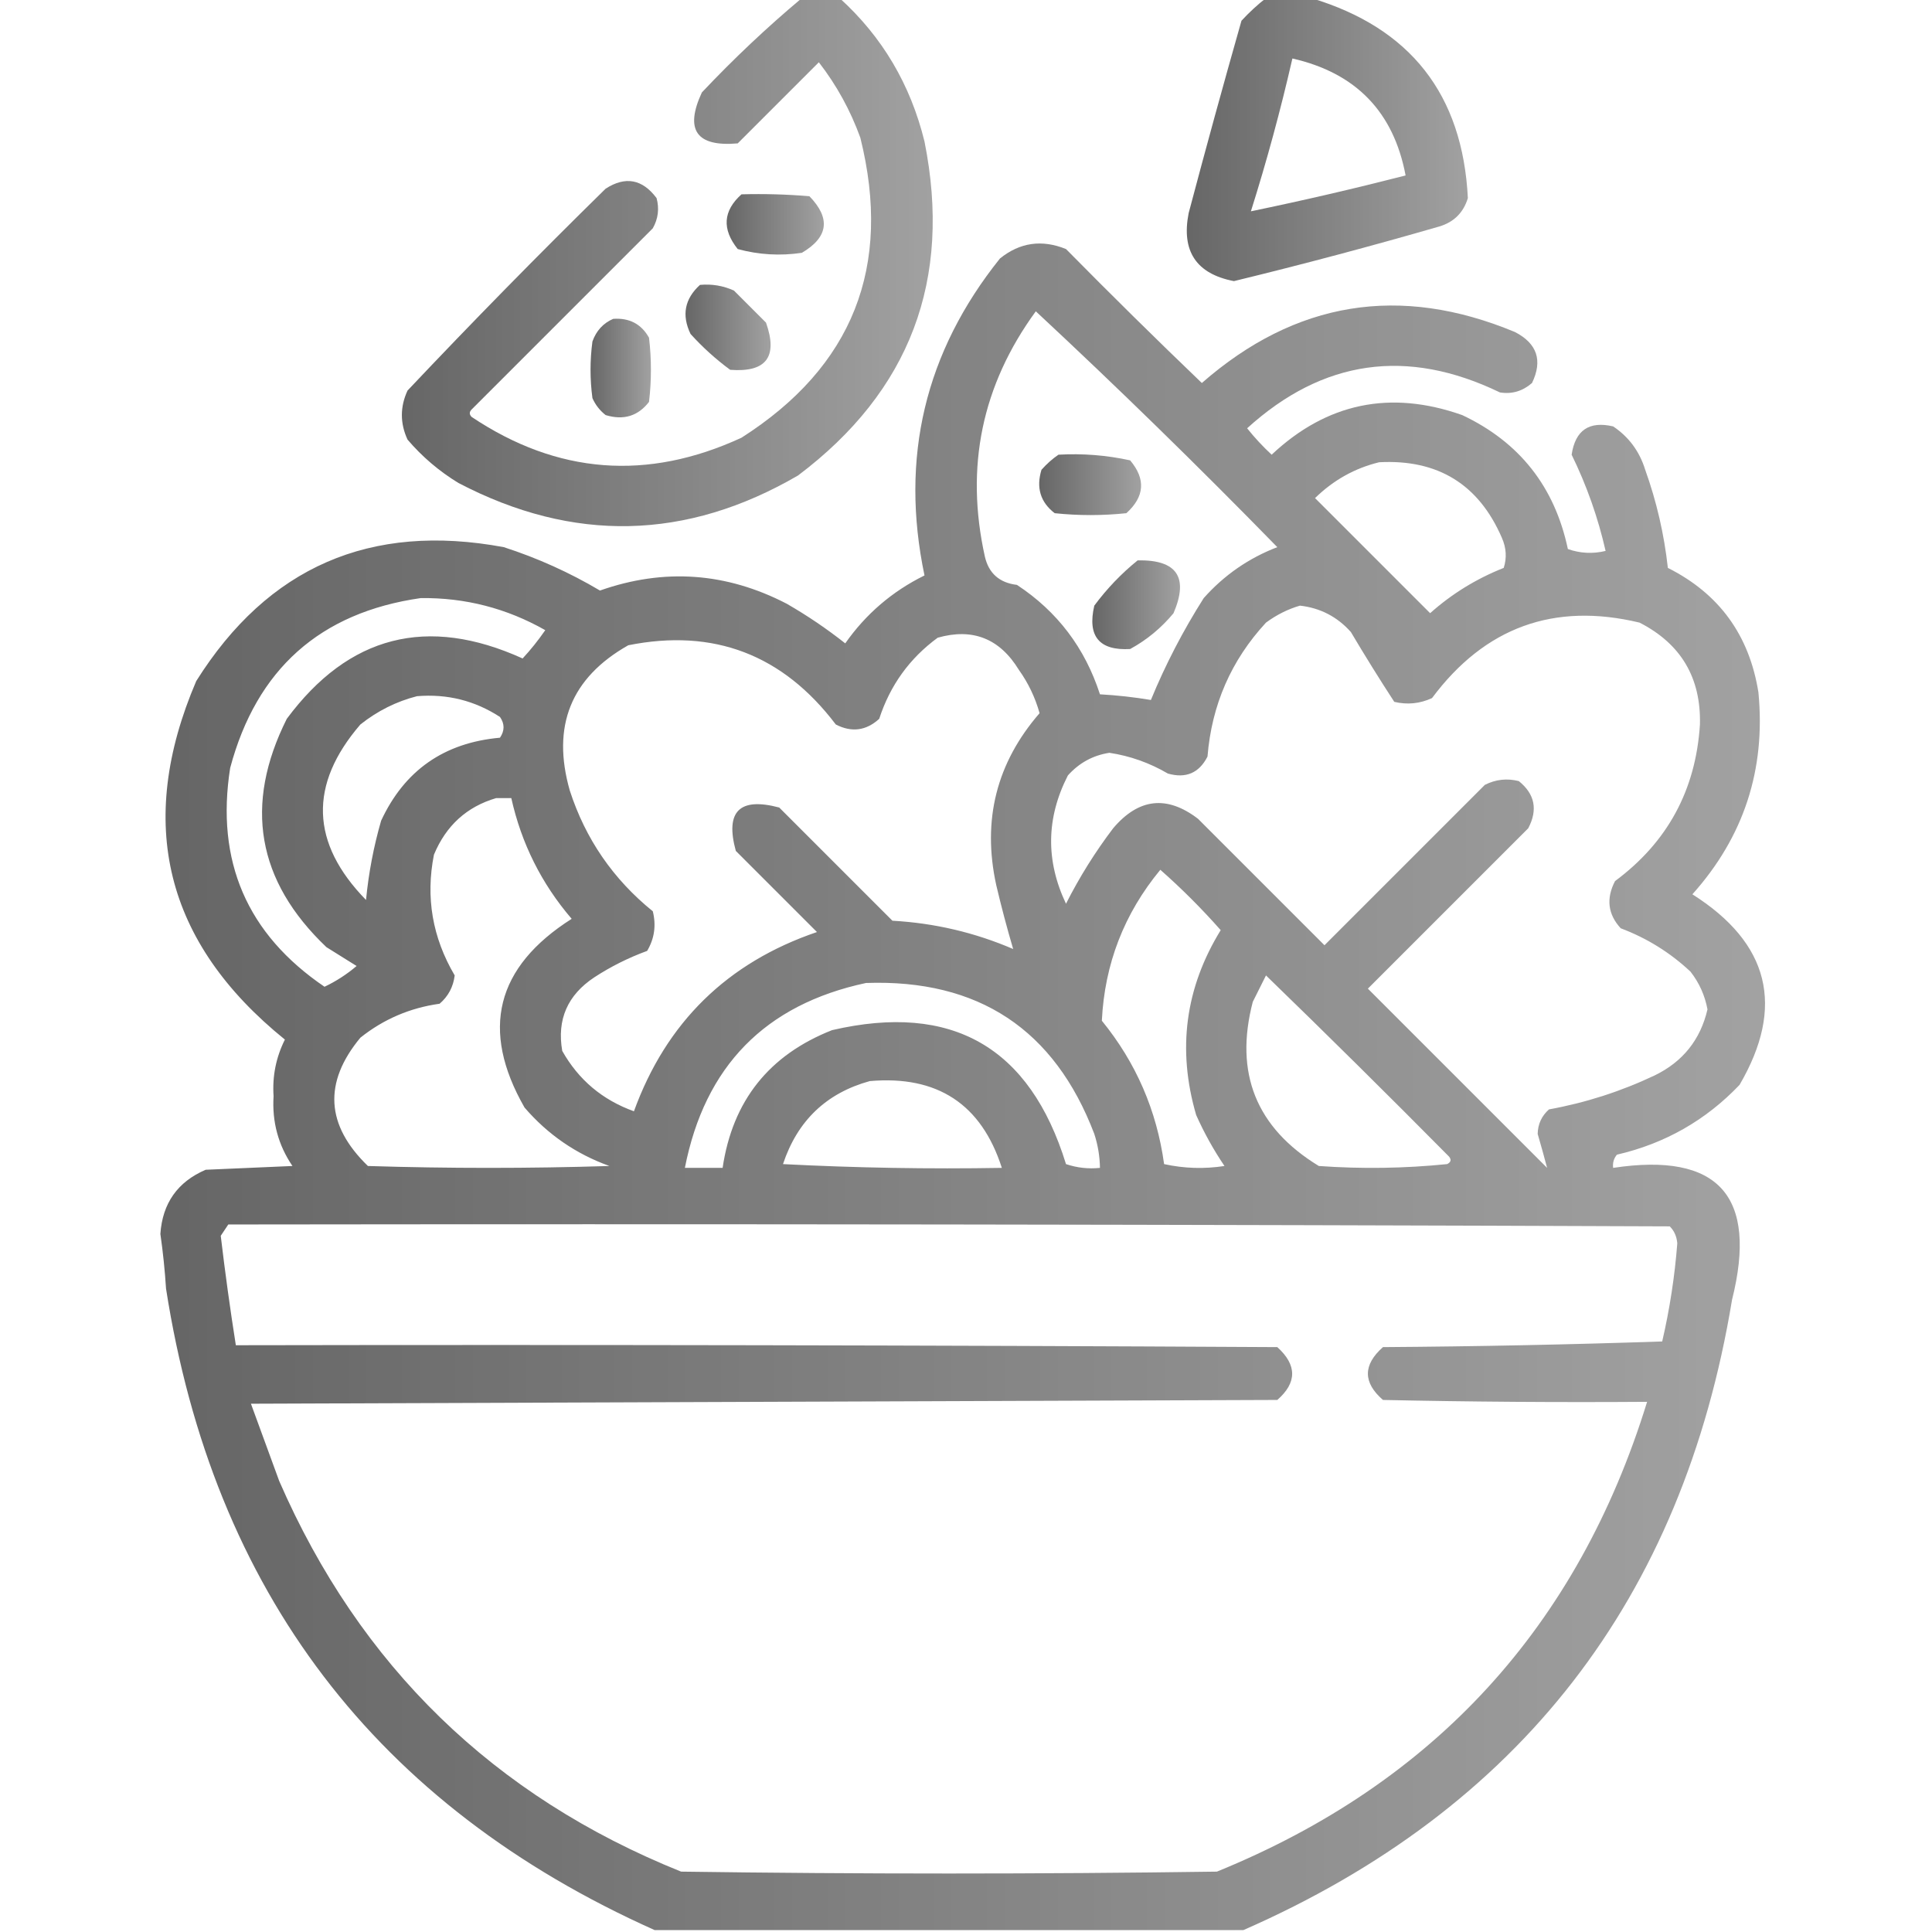
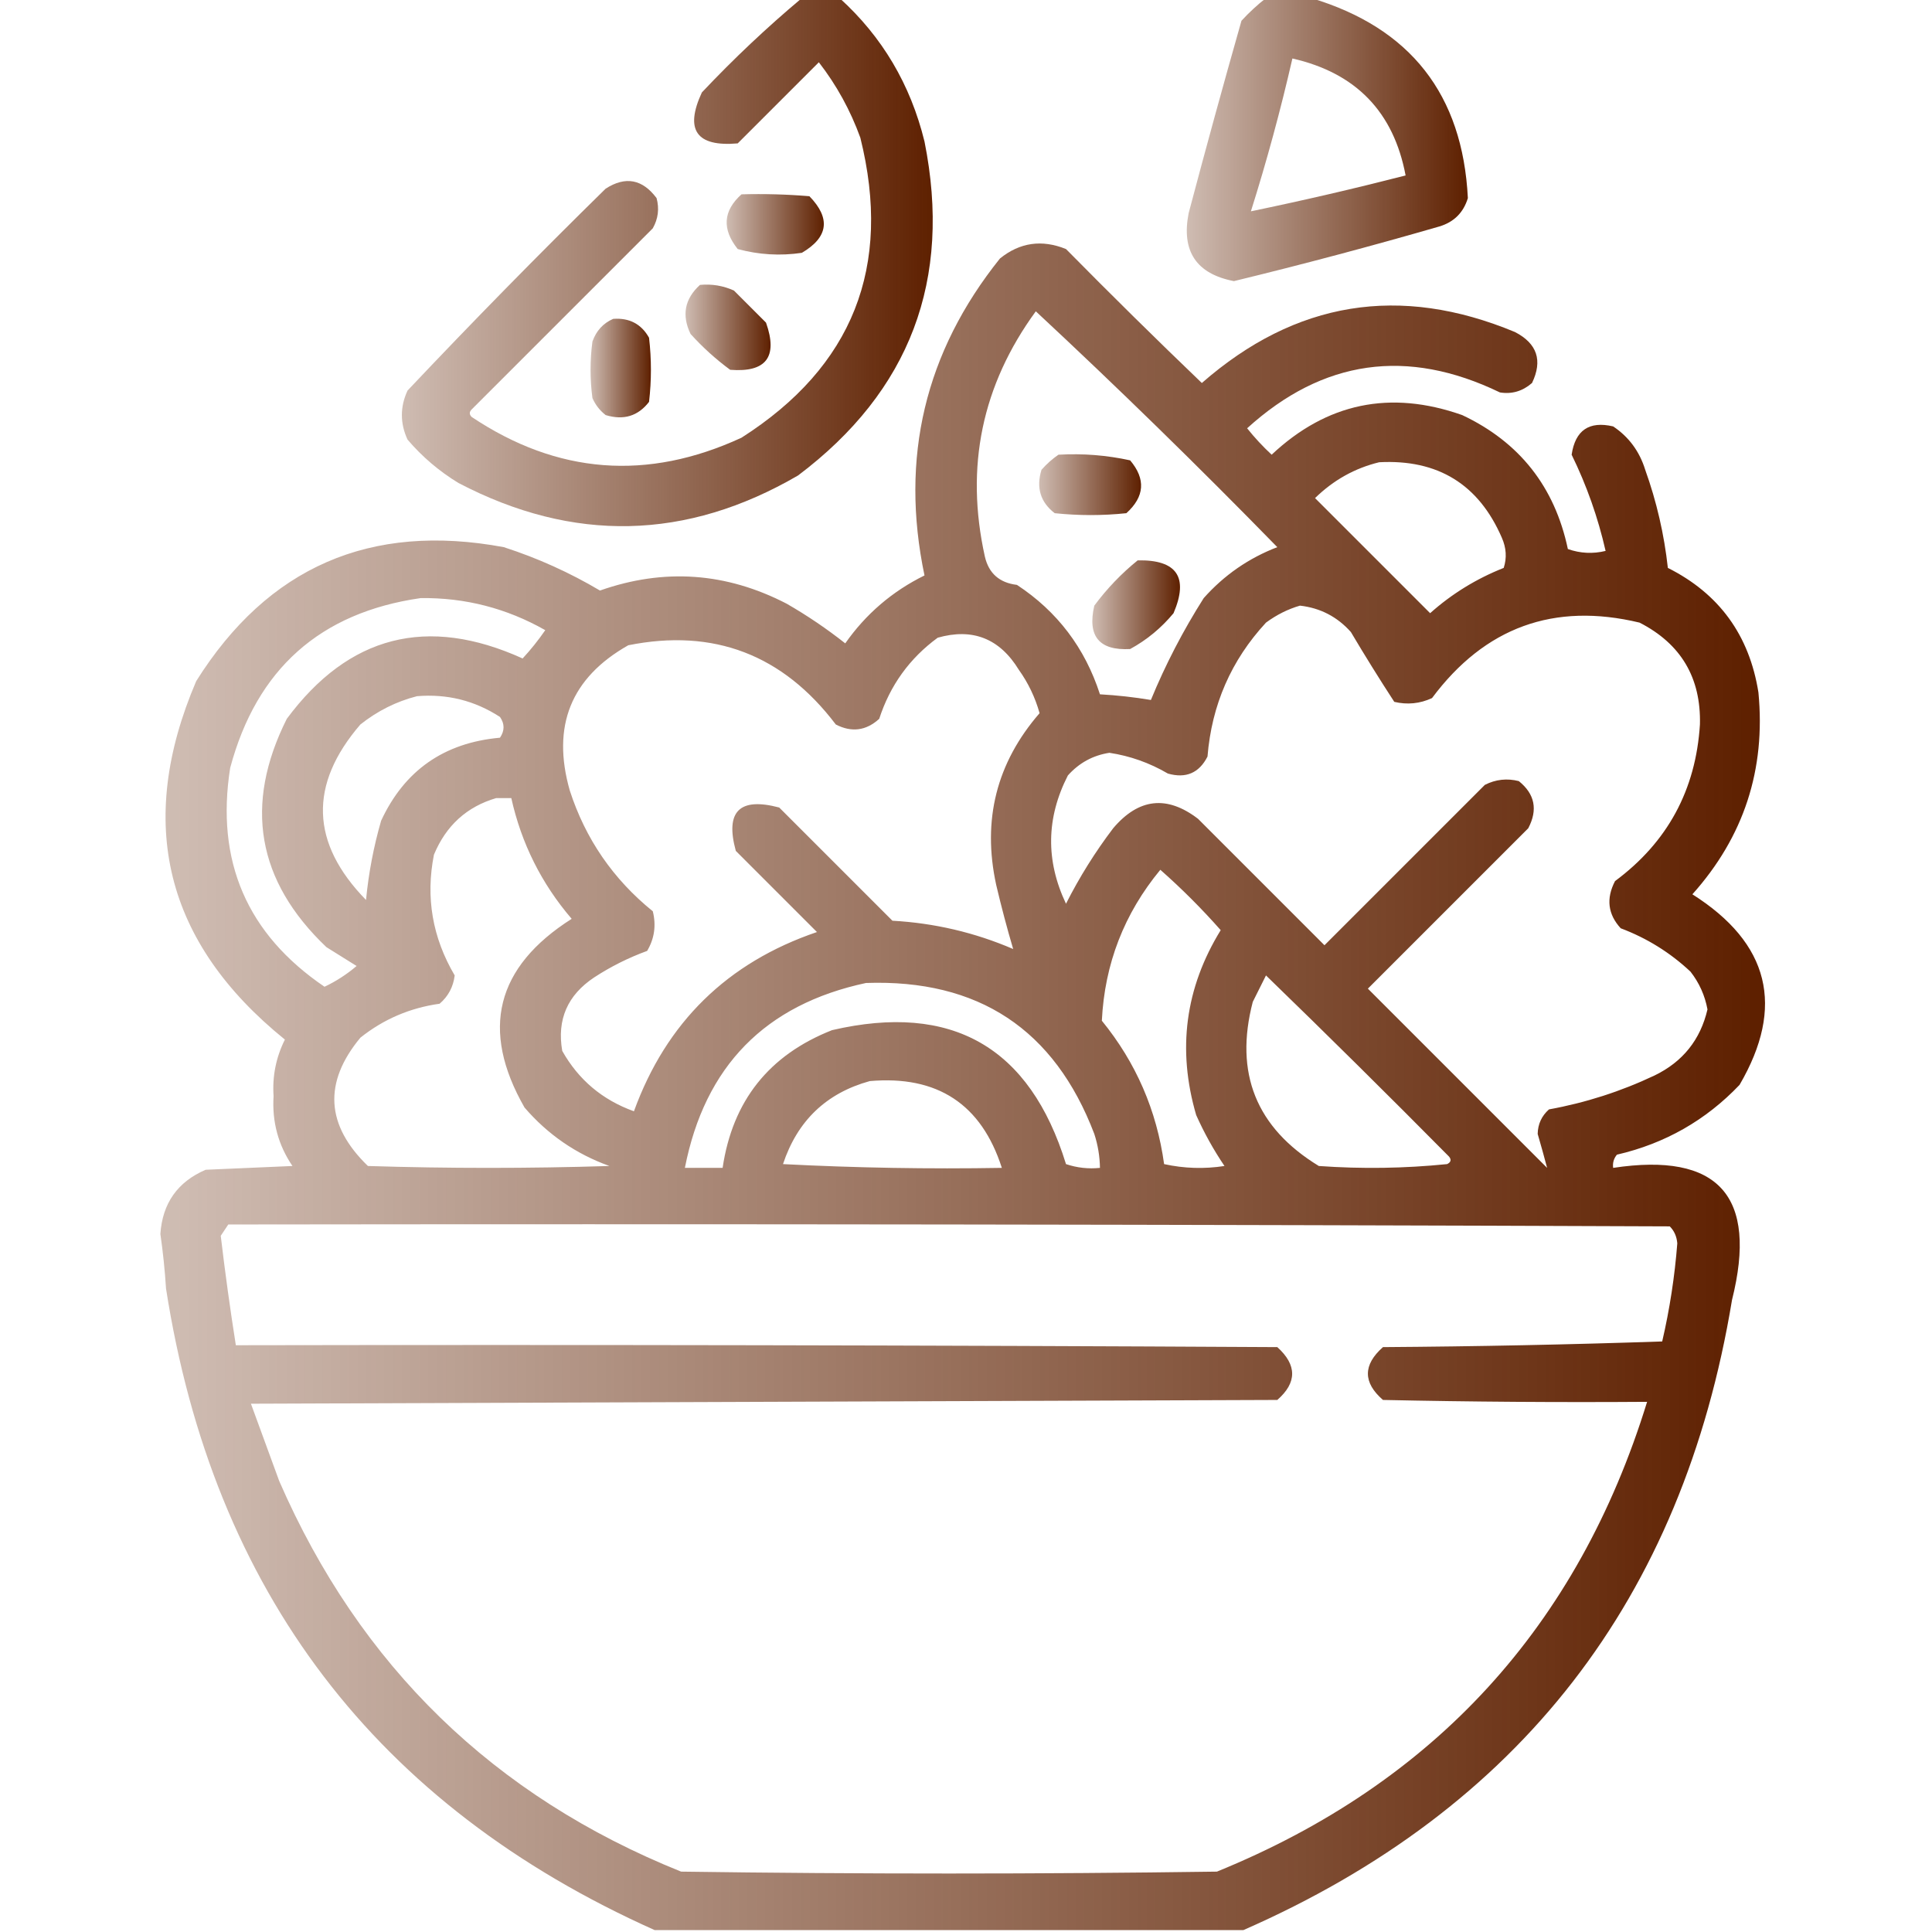
<svg xmlns="http://www.w3.org/2000/svg" version="1.1" width="512px" height="512px" style="shape-rendering:geometricPrecision; text-rendering:geometricPrecision; image-rendering:optimizeQuality; fill-rule:evenodd; clip-rule:evenodd">
  <linearGradient id="gradient1" x1="100%" y1="0%" x2="0%" y2="0%">
-     <stop offset="0%" style="stop-color: #555555; stop-opacity: .55" />
-     <stop offset="100%" style="stop-color: #555555; stop-opacity: .9" />
+     <stop offset="0%" style="stop-color: #5e2000; stop-opacity: 1" />
+     <stop offset="100%" style="stop-color: #5e2000; stop-opacity: .3" />
  </linearGradient>
  <path fill="url(#gradient1)" d="M 212.5,-0.5 C 215.833,-0.5 219.167,-0.5 222.5,-0.5C 233.793,9.728 241.293,22.394 245,37.5C 252.343,74.152 241.176,103.652 211.5,126C 181.902,143.228 151.902,143.895 121.5,128C 116.387,124.887 111.887,121.054 108,116.5C 106,112.167 106,107.833 108,103.5C 125.138,85.362 142.638,67.528 160.5,50C 165.736,46.63 170.236,47.463 174,52.5C 174.755,55.303 174.422,57.97 173,60.5C 157,76.5 141,92.5 125,108.5C 124.333,109.167 124.333,109.833 125,110.5C 147.725,125.679 171.559,127.513 196.5,116C 226.002,97.182 236.502,70.682 228,36.5C 225.363,29.223 221.696,22.556 217,16.5C 209.833,23.667 202.667,30.833 195.5,38C 184.56,38.951 181.393,34.451 186,24.5C 194.427,15.568 203.26,7.235 212.5,-0.5 Z" />
  <path fill="url(#gradient1) " d="M 335.5,-0.5 C 339.5,-0.5 343.5,-0.5 347.5,-0.5C 373.781,7.386 387.614,25.052 389,52.5C 387.833,56.333 385.333,58.833 381.5,60C 363.439,65.224 345.273,70.057 327,74.5C 317.029,72.572 313.029,66.572 315,56.5C 319.511,39.456 324.178,22.456 329,5.5C 331.063,3.266 333.229,1.266 335.5,-0.5 Z M 342.5,15.5 C 359.33,19.329 369.33,29.662 372.5,46.5C 358.851,50 345.184,53.166 331.5,56C 335.71,42.663 339.376,29.163 342.5,15.5 Z" />
  <path fill="url(#gradient1) " d="M 196.5,51.5 C 202.509,51.334 208.509,51.501 214.5,52C 220.194,57.862 219.527,62.862 212.5,67C 206.747,67.851 201.08,67.517 195.5,66C 191.285,60.719 191.618,55.886 196.5,51.5 Z" />
  <path fill="url(#gradient1) " d="M 329.5,511.5 C 277.5,511.5 225.5,511.5 173.5,511.5C 99.694,478.487 56.528,421.82 44,341.5C 43.693,336.643 43.193,331.81 42.5,327C 43.061,318.87 47.061,313.204 54.5,310C 62.167,309.667 69.833,309.333 77.5,309C 73.739,303.46 72.072,297.293 72.5,290.5C 72.141,285.221 73.141,280.221 75.5,275.5C 43.726,249.807 35.893,218.141 52,180.5C 70.983,150.266 98.15,138.432 133.5,145C 142.446,147.89 150.946,151.724 159,156.5C 175.966,150.523 192.466,151.689 208.5,160C 213.943,163.135 219.11,166.635 224,170.5C 229.457,162.71 236.457,156.71 245,152.5C 238.467,121.3 245.134,93.3 265,68.5C 270.28,64.245 276.114,63.411 282.5,66C 294.347,78.014 306.347,89.847 318.5,101.5C 343.318,79.796 370.984,75.296 401.5,88C 407.368,91.04 408.868,95.54 406,101.5C 403.507,103.672 400.674,104.506 397.5,104C 372.903,92.109 350.57,95.276 330.5,113.5C 332.483,115.984 334.65,118.317 337,120.5C 351.61,106.777 368.443,103.277 387.5,110C 402.674,117.159 412.007,128.992 415.5,145.5C 418.784,146.657 422.118,146.824 425.5,146C 423.485,137.14 420.485,128.64 416.5,120.5C 417.469,114.017 421.135,111.517 427.5,113C 431.65,115.776 434.484,119.609 436,124.5C 439.018,132.925 441.018,141.591 442,150.5C 455.591,157.319 463.591,168.319 466,183.5C 467.968,203.928 462.135,221.761 448.5,237C 468.934,249.944 473.1,266.778 461,287.5C 452.061,296.889 441.228,303.056 428.5,306C 427.663,307.011 427.33,308.178 427.5,309.5C 455.409,305.271 465.909,316.938 459,344.5C 445.911,423.727 402.744,479.393 329.5,511.5 Z M 274.5,82.5 C 296.249,102.747 317.582,123.58 338.5,145C 330.919,147.91 324.419,152.41 319,158.5C 313.509,167.151 308.842,176.151 305,185.5C 300.539,184.753 296.039,184.253 291.5,184C 287.524,171.703 280.191,162.036 269.5,155C 264.862,154.446 262.029,151.946 261,147.5C 255.72,123.729 260.22,102.063 274.5,82.5 Z M 365.5,122.5 C 381.034,121.677 391.867,128.344 398,142.5C 399.19,145.194 399.356,147.861 398.5,150.5C 391.247,153.372 384.747,157.372 379,162.5C 368.833,152.333 358.667,142.167 348.5,132C 353.383,127.23 359.05,124.063 365.5,122.5 Z M 111.5,158.5 C 123.27,158.359 134.27,161.193 144.5,167C 142.66,169.669 140.66,172.169 138.5,174.5C 113.24,163.047 92.406,168.38 76,190.5C 64.578,213.301 68.078,233.468 86.5,251C 89.167,252.667 91.833,254.333 94.5,256C 91.905,258.213 89.072,260.047 86,261.5C 65.45,247.537 57.116,228.204 61,203.5C 68.007,177.32 84.84,162.32 111.5,158.5 Z M 344.5,160.5 C 349.894,161.114 354.394,163.447 358,167.5C 361.708,173.751 365.541,179.917 369.5,186C 372.964,186.817 376.298,186.483 379.5,185C 393.496,166.225 411.83,159.558 434.5,165C 445.478,170.618 450.811,179.618 450.5,192C 449.405,209.36 441.905,223.193 428,233.5C 425.598,238.114 426.098,242.281 429.5,246C 436.443,248.614 442.609,252.447 448,257.5C 450.312,260.457 451.812,263.791 452.5,267.5C 450.626,275.543 445.96,281.376 438.5,285C 429.558,289.235 420.225,292.235 410.5,294C 408.556,295.722 407.556,297.889 407.5,300.5C 408.399,303.588 409.233,306.588 410,309.5C 394.167,293.667 378.333,277.833 362.5,262C 376.667,247.833 390.833,233.667 405,219.5C 407.587,214.587 406.753,210.42 402.5,207C 399.366,206.21 396.366,206.543 393.5,208C 379.333,222.167 365.167,236.333 351,250.5C 339.833,239.333 328.667,228.167 317.5,217C 309.26,210.689 301.76,211.522 295,219.5C 290.24,225.768 286.073,232.434 282.5,239.5C 277.081,228.076 277.248,216.743 283,205.5C 285.984,202.168 289.651,200.168 294,199.5C 299.483,200.328 304.65,202.162 309.5,205C 314.274,206.361 317.774,204.861 320,200.5C 321.113,186.806 326.279,174.972 335.5,165C 338.324,162.921 341.324,161.421 344.5,160.5 Z M 268.5,251.5 C 258.315,247.121 247.648,244.621 236.5,244C 226.5,234 216.5,224 206.5,214C 195.964,211.203 192.13,215.036 195,225.5C 202.167,232.667 209.333,239.833 216.5,247C 192.733,255.101 176.566,270.934 168,294.5C 159.653,291.502 153.319,286.169 149,278.5C 147.561,270.205 150.394,263.705 157.5,259C 161.888,256.139 166.554,253.806 171.5,252C 173.429,248.744 173.929,245.244 173,241.5C 162.483,232.99 155.15,222.323 151,209.5C 146.13,192.431 151.297,179.597 166.5,171C 189.123,166.469 207.457,173.469 221.5,192C 225.694,194.158 229.528,193.658 233,190.5C 235.878,181.631 241.044,174.465 248.5,169C 257.747,166.368 264.914,169.201 270,177.5C 272.499,180.998 274.332,184.832 275.5,189C 264.089,202.143 260.256,217.309 264,234.5C 265.35,240.235 266.85,245.902 268.5,251.5 Z M 110.5,184.5 C 118.499,183.833 125.832,185.666 132.5,190C 133.76,191.814 133.76,193.647 132.5,195.5C 117.694,196.825 107.194,204.159 101,217.5C 99.019,224.367 97.685,231.367 97,238.5C 82.285,223.43 81.785,207.93 95.5,192C 100.045,188.394 105.045,185.894 110.5,184.5 Z M 131.5,211.5 C 132.833,211.5 134.167,211.5 135.5,211.5C 138.173,223.512 143.506,234.178 151.5,243.5C 131.406,256.269 127.239,272.936 139,293.5C 145.146,300.648 152.646,305.815 161.5,309C 140.167,309.667 118.833,309.667 97.5,309C 86.335,298.2 85.668,286.867 95.5,275C 101.647,270.096 108.647,267.096 116.5,266C 118.788,264.041 120.121,261.541 120.5,258.5C 114.593,248.473 112.76,237.807 115,226.5C 118.206,218.786 123.706,213.786 131.5,211.5 Z M 307.5,230.5 C 313.146,235.479 318.479,240.812 323.5,246.5C 314.091,261.795 311.924,278.128 317,295.5C 319.12,300.242 321.62,304.742 324.5,309C 319.136,309.829 313.802,309.663 308.5,308.5C 306.536,294.245 301.036,281.579 292,270.5C 292.741,255.442 297.908,242.109 307.5,230.5 Z M 335.5,258.5 C 351.799,274.298 367.965,290.298 384,306.5C 384.688,307.332 384.521,307.998 383.5,308.5C 372.213,309.645 360.88,309.811 349.5,309C 332.902,298.88 327.069,284.38 332,265.5C 333.18,263.14 334.347,260.807 335.5,258.5 Z M 229.5,260.5 C 259.285,259.465 279.451,272.798 290,300.5C 290.953,303.432 291.453,306.432 291.5,309.5C 288.428,309.817 285.428,309.484 282.5,308.5C 272.934,277.457 252.268,265.624 220.5,273C 203.794,279.579 194.128,291.746 191.5,309.5C 188.167,309.5 184.833,309.5 181.5,309.5C 186.786,282.548 202.786,266.215 229.5,260.5 Z M 230.5,286.5 C 248.409,284.939 260.075,292.606 265.5,309.5C 246.155,309.833 226.822,309.5 207.5,308.5C 211.322,297.009 218.988,289.675 230.5,286.5 Z M 60.5,324.5 C 187.834,324.333 315.167,324.5 442.5,325C 443.684,326.18 444.351,327.68 444.5,329.5C 443.817,338.283 442.484,346.95 440.5,355.5C 415.84,356.333 391.173,356.833 366.5,357C 361.177,361.714 361.177,366.38 366.5,371C 389.831,371.5 413.164,371.667 436.5,371.5C 418.147,431.019 380.147,472.519 322.5,496C 275.167,496.667 227.833,496.667 180.5,496C 130.875,476.042 95.375,441.542 74,392.5C 71.492,385.639 68.992,378.806 66.5,372C 157.167,371.667 247.833,371.333 338.5,371C 343.743,366.412 343.743,361.745 338.5,357C 246.501,356.5 154.501,356.333 62.5,356.5C 60.978,346.847 59.645,337.18 58.5,327.5C 59.193,326.482 59.859,325.482 60.5,324.5 Z" />
  <path fill="url(#gradient1) " d="M 185.5,75.5 C 188.649,75.211 191.649,75.711 194.5,77C 197.333,79.833 200.167,82.667 203,85.5C 206.215,94.58 203.048,98.747 193.5,98C 189.701,95.203 186.201,92.036 183,88.5C 180.606,83.527 181.44,79.194 185.5,75.5 Z" />
  <path fill="url(#gradient1) " d="M 162.5,84.5 C 166.794,84.198 169.961,85.864 172,89.5C 172.667,95.167 172.667,100.833 172,106.5C 169.089,110.277 165.256,111.444 160.5,110C 158.951,108.786 157.785,107.286 157,105.5C 156.333,100.5 156.333,95.5 157,90.5C 158.021,87.65 159.854,85.65 162.5,84.5 Z" />
  <path fill="url(#gradient1) " d="M 280.5,120.5 C 286.925,120.13 293.258,120.63 299.5,122C 303.677,126.954 303.343,131.62 298.5,136C 292.167,136.667 285.833,136.667 279.5,136C 275.723,133.089 274.556,129.256 276,124.5C 277.397,122.93 278.897,121.596 280.5,120.5 Z" />
  <path fill="url(#gradient1) " d="M 301.5,148.5 C 311.9,148.306 315.067,152.973 311,162.5C 307.749,166.422 303.916,169.588 299.5,172C 291.292,172.452 288.125,168.619 290,160.5C 293.364,155.971 297.197,151.971 301.5,148.5 Z" />
</svg>
